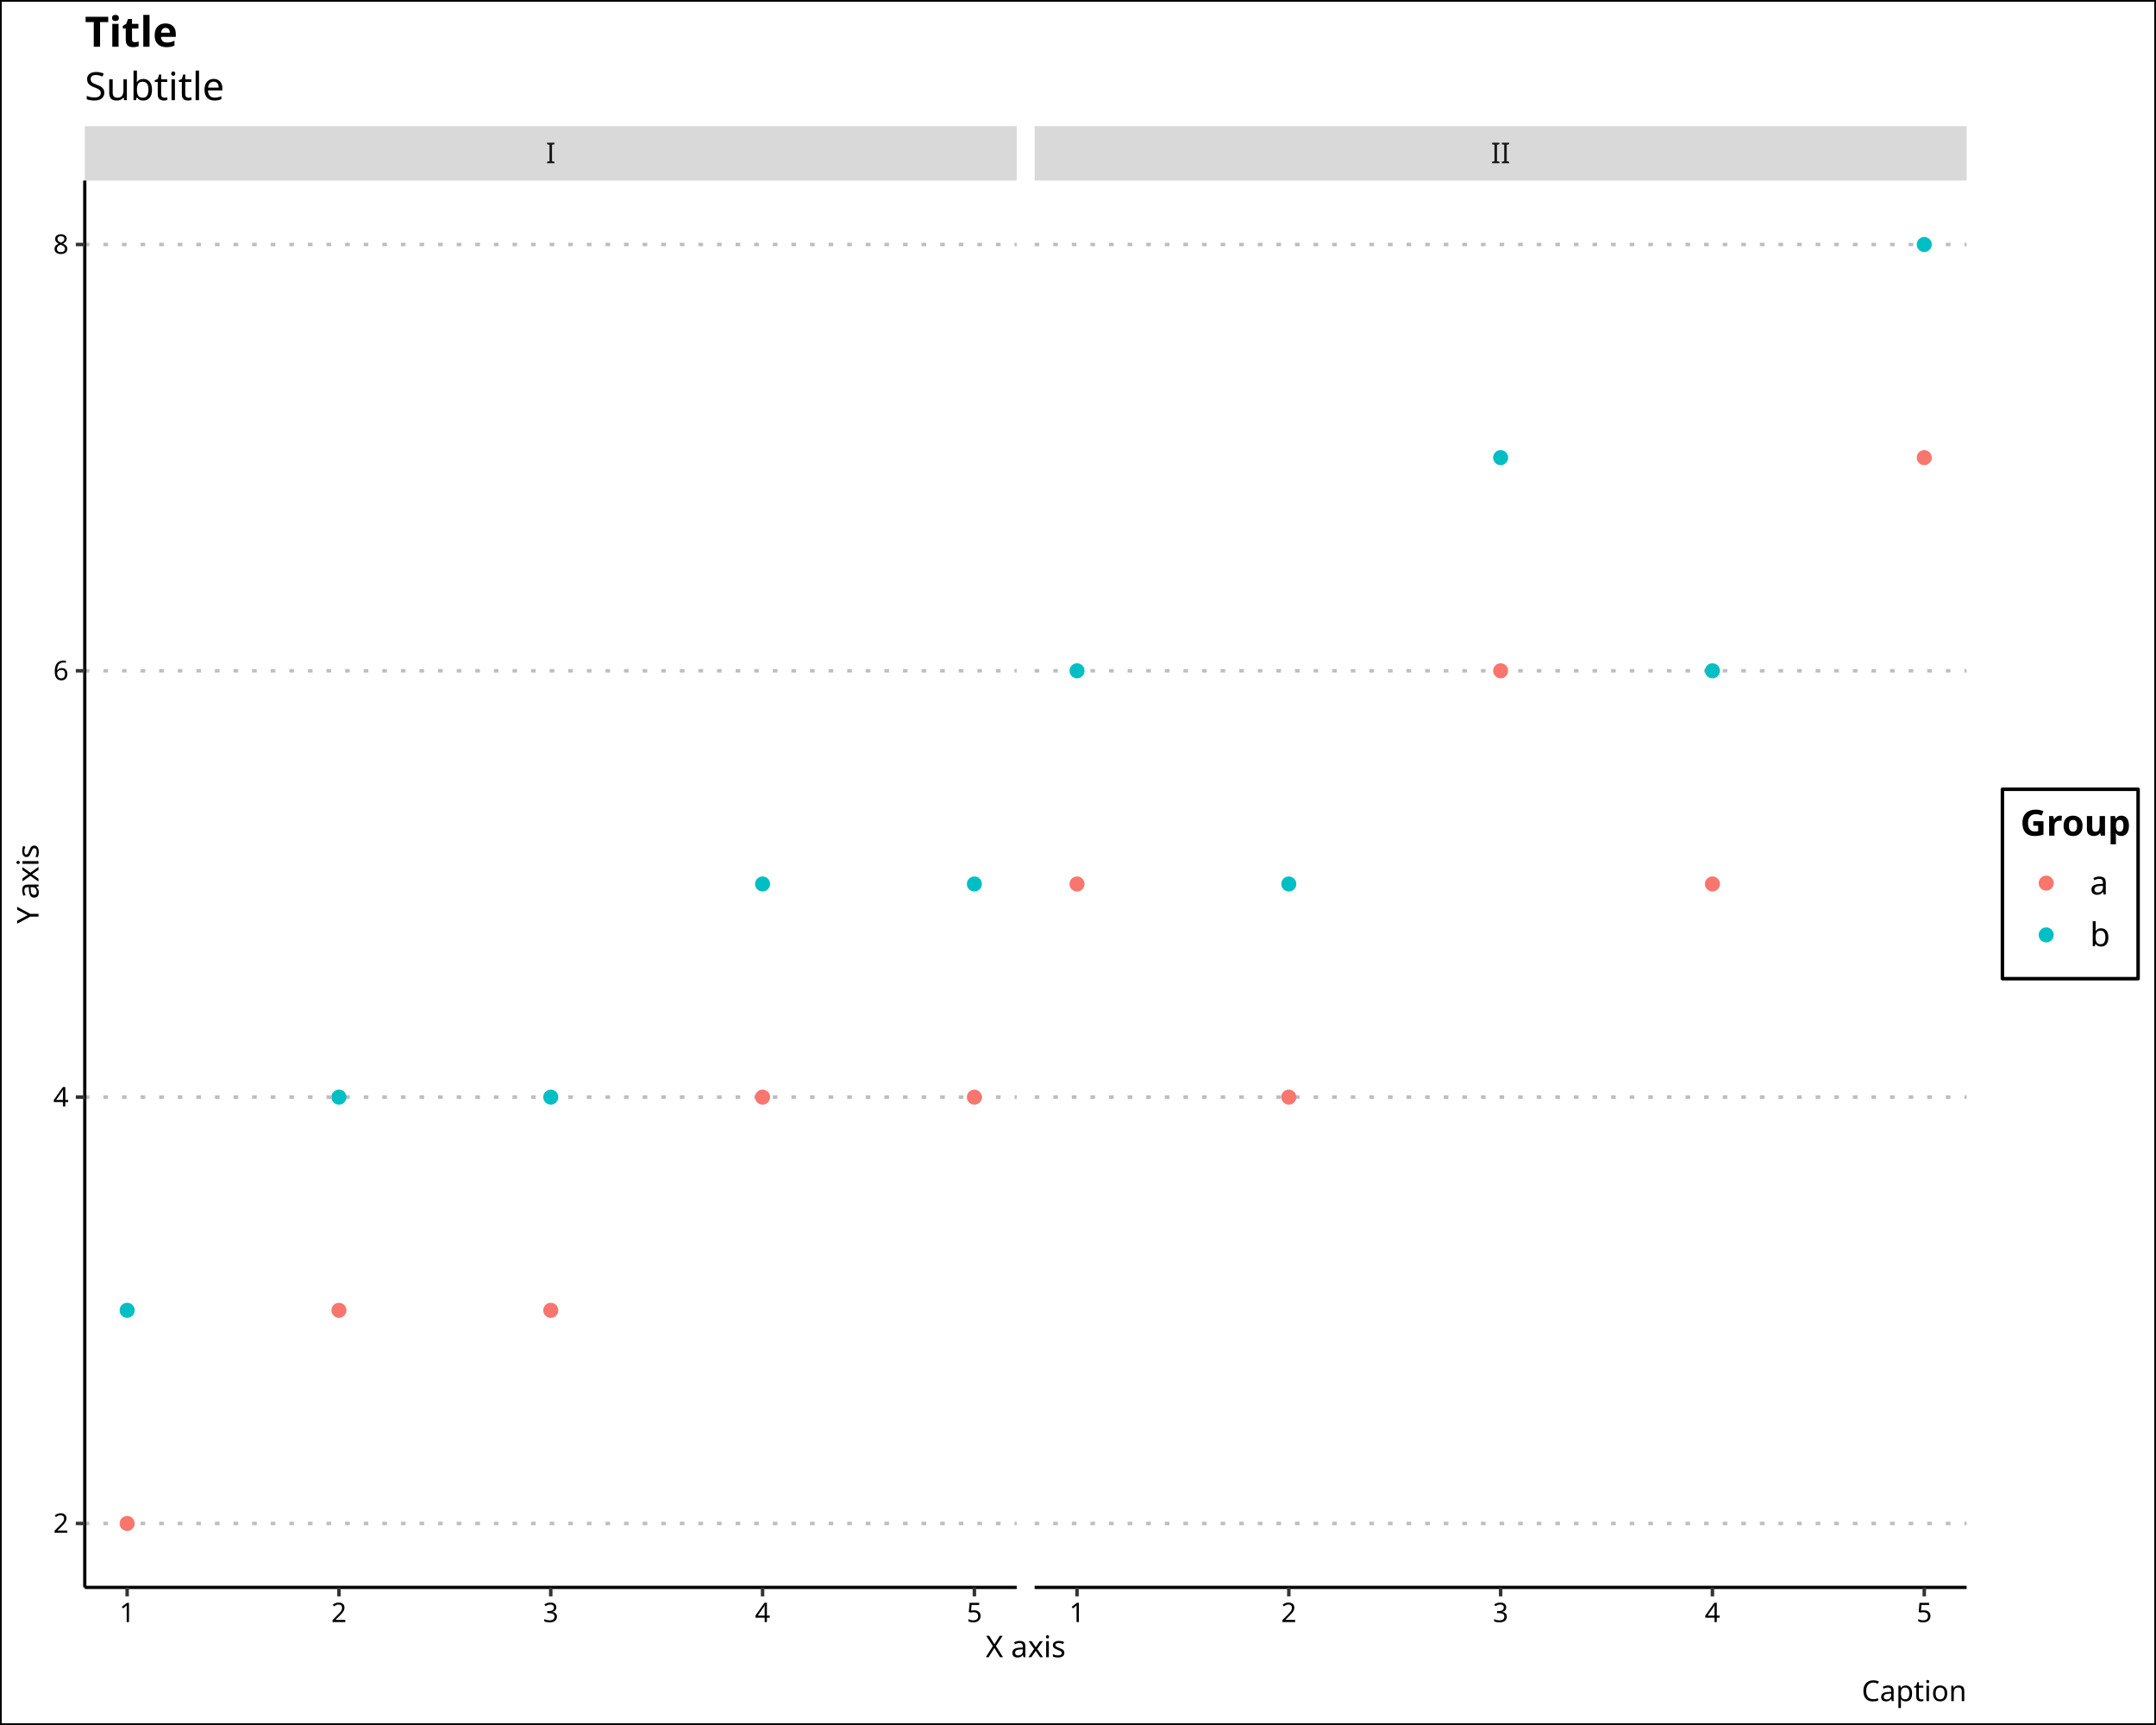
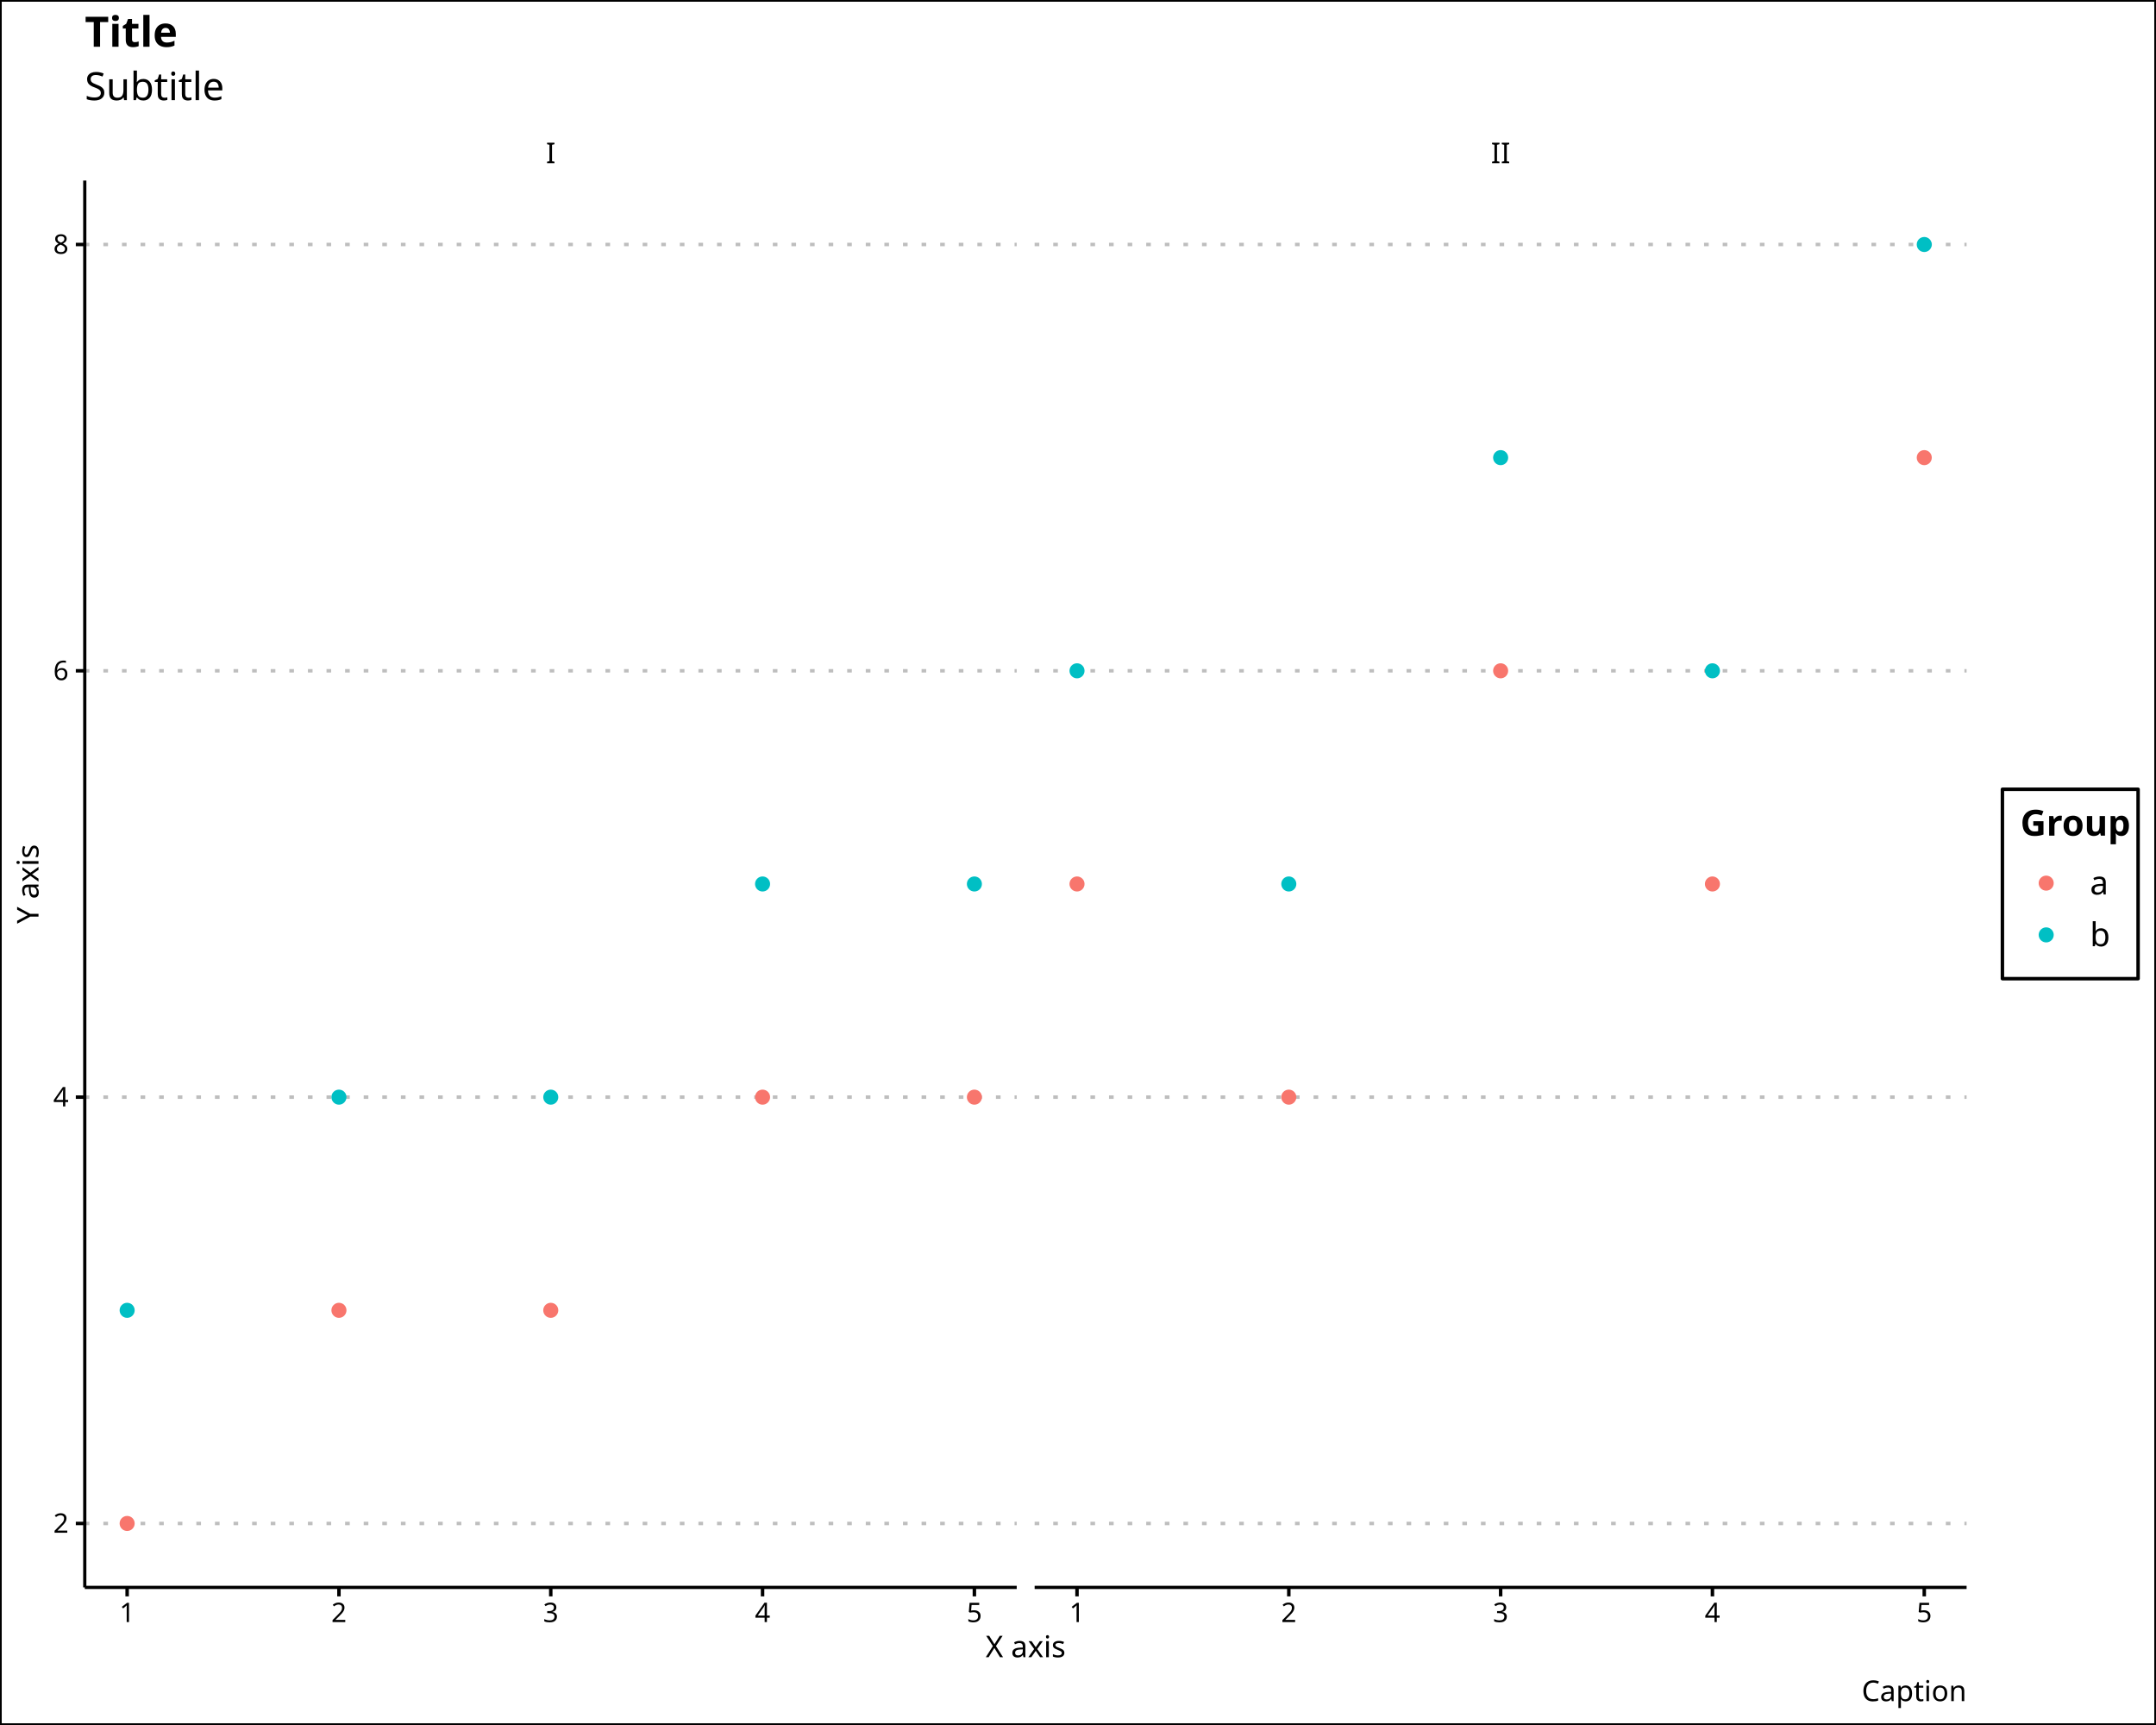
<svg xmlns="http://www.w3.org/2000/svg" class="svglite" data-engine-version="2.0" width="720.00pt" height="576.00pt" viewBox="0 0 720.00 576.00">
  <defs>
    <style type="text/css">
    .svglite line, .svglite polyline, .svglite polygon, .svglite path, .svglite rect, .svglite circle {
      fill: none;
      stroke: #000000;
      stroke-linecap: round;
      stroke-linejoin: round;
      stroke-miterlimit: 10.00;
    }
  </style>
  </defs>
  <rect width="100%" height="100%" style="stroke: none; fill: #FFFFFF;" />
  <defs>
    <clipPath id="cpMC4wMHw3MjAuMDB8MC4wMHw1NzYuMDA=">
      <rect x="0.00" y="0.00" width="720.00" height="576.00" />
    </clipPath>
  </defs>
  <g clip-path="url(#cpMC4wMHw3MjAuMDB8MC4wMHw1NzYuMDA=)">
    <rect x="-0" y="0.00" width="720.00" height="576.00" style="stroke-width: 1.16; fill: #FFFFFF;" />
  </g>
  <defs>
    <clipPath id="cpMjguMzF8MzM5LjU0fDYwLjI4fDUzMC4wNg==">
      <rect x="28.31" y="60.28" width="311.23" height="469.77" />
    </clipPath>
  </defs>
  <g clip-path="url(#cpMjguMzF8MzM5LjU0fDYwLjI4fDUzMC4wNg==)">
    <polyline points="28.31,508.70 339.54,508.70 " style="stroke-width: 1.16; stroke: #BEBEBE; stroke-dasharray: 1.55,4.66; stroke-linecap: butt;" />
    <polyline points="28.31,366.35 339.54,366.35 " style="stroke-width: 1.16; stroke: #BEBEBE; stroke-dasharray: 1.55,4.66; stroke-linecap: butt;" />
    <polyline points="28.31,223.99 339.54,223.99 " style="stroke-width: 1.16; stroke: #BEBEBE; stroke-dasharray: 1.55,4.66; stroke-linecap: butt;" />
    <polyline points="28.31,81.64 339.54,81.64 " style="stroke-width: 1.16; stroke: #BEBEBE; stroke-dasharray: 1.55,4.66; stroke-linecap: butt;" />
    <circle cx="42.46" cy="508.70" r="2.13" style="stroke-width: 0.77; stroke: #F8766D; fill: #F8766D;" />
    <circle cx="183.93" cy="437.53" r="2.13" style="stroke-width: 0.77; stroke: #F8766D; fill: #F8766D;" />
    <circle cx="325.40" cy="366.35" r="2.13" style="stroke-width: 0.77; stroke: #F8766D; fill: #F8766D;" />
    <circle cx="113.19" cy="437.53" r="2.13" style="stroke-width: 0.77; stroke: #F8766D; fill: #F8766D;" />
    <circle cx="254.66" cy="366.35" r="2.13" style="stroke-width: 0.77; stroke: #F8766D; fill: #F8766D;" />
    <circle cx="42.46" cy="437.53" r="2.13" style="stroke-width: 0.77; stroke: #00BFC4; fill: #00BFC4;" />
    <circle cx="183.93" cy="366.35" r="2.13" style="stroke-width: 0.77; stroke: #00BFC4; fill: #00BFC4;" />
    <circle cx="325.40" cy="295.17" r="2.13" style="stroke-width: 0.77; stroke: #00BFC4; fill: #00BFC4;" />
    <circle cx="113.19" cy="366.35" r="2.13" style="stroke-width: 0.77; stroke: #00BFC4; fill: #00BFC4;" />
    <circle cx="254.66" cy="295.17" r="2.13" style="stroke-width: 0.77; stroke: #00BFC4; fill: #00BFC4;" />
  </g>
  <g clip-path="url(#cpMC4wMHw3MjAuMDB8MC4wMHw1NzYuMDA=)">
</g>
  <defs>
    <clipPath id="cpMzQ1LjUyfDY1Ni43NXw2MC4yOHw1MzAuMDY=">
      <rect x="345.52" y="60.28" width="311.23" height="469.77" />
    </clipPath>
  </defs>
  <g clip-path="url(#cpMzQ1LjUyfDY1Ni43NXw2MC4yOHw1MzAuMDY=)">
    <polyline points="345.52,508.70 656.75,508.70 " style="stroke-width: 1.16; stroke: #BEBEBE; stroke-dasharray: 1.55,4.66; stroke-linecap: butt;" />
    <polyline points="345.52,366.35 656.75,366.35 " style="stroke-width: 1.16; stroke: #BEBEBE; stroke-dasharray: 1.55,4.66; stroke-linecap: butt;" />
    <polyline points="345.52,223.99 656.75,223.99 " style="stroke-width: 1.16; stroke: #BEBEBE; stroke-dasharray: 1.55,4.66; stroke-linecap: butt;" />
    <polyline points="345.52,81.64 656.75,81.64 " style="stroke-width: 1.16; stroke: #BEBEBE; stroke-dasharray: 1.55,4.66; stroke-linecap: butt;" />
    <circle cx="430.40" cy="366.35" r="2.13" style="stroke-width: 0.77; stroke: #F8766D; fill: #F8766D;" />
    <circle cx="571.87" cy="295.17" r="2.13" style="stroke-width: 0.77; stroke: #F8766D; fill: #F8766D;" />
    <circle cx="359.67" cy="295.17" r="2.13" style="stroke-width: 0.77; stroke: #F8766D; fill: #F8766D;" />
    <circle cx="501.14" cy="223.99" r="2.13" style="stroke-width: 0.77; stroke: #F8766D; fill: #F8766D;" />
    <circle cx="642.61" cy="152.81" r="2.13" style="stroke-width: 0.77; stroke: #F8766D; fill: #F8766D;" />
    <circle cx="430.40" cy="295.17" r="2.13" style="stroke-width: 0.77; stroke: #00BFC4; fill: #00BFC4;" />
    <circle cx="571.87" cy="223.99" r="2.13" style="stroke-width: 0.77; stroke: #00BFC4; fill: #00BFC4;" />
    <circle cx="359.67" cy="223.99" r="2.13" style="stroke-width: 0.77; stroke: #00BFC4; fill: #00BFC4;" />
    <circle cx="501.14" cy="152.81" r="2.13" style="stroke-width: 0.77; stroke: #00BFC4; fill: #00BFC4;" />
    <circle cx="642.61" cy="81.64" r="2.13" style="stroke-width: 0.77; stroke: #00BFC4; fill: #00BFC4;" />
  </g>
  <g clip-path="url(#cpMC4wMHw3MjAuMDB8MC4wMHw1NzYuMDA=)">
</g>
  <defs>
    <clipPath id="cpMjguMzF8MzM5LjU0fDQyLjEyfDYwLjI4">
      <rect x="28.31" y="42.12" width="311.23" height="18.16" />
    </clipPath>
  </defs>
  <g clip-path="url(#cpMjguMzF8MzM5LjU0fDQyLjEyfDYwLjI4)">
-     <rect x="28.31" y="42.12" width="311.23" height="18.16" style="stroke-width: 1.16; stroke: none; fill: #D9D9D9;" />
-     <text x="183.93" y="54.50" text-anchor="middle" style="font-size: 9.60px; fill: #1A1A1A; font-family: sans;" textLength="2.67px" lengthAdjust="spacingAndGlyphs">I</text>
+     <rect x="28.31" y="42.12" width="311.23" height="18.16" style="stroke-width: 1.16; stroke: none; fill: #FFFFFF;" />
+     <text x="183.93" y="54.50" text-anchor="middle" style="font-size: 9.60px; font-family: sans;" textLength="2.67px" lengthAdjust="spacingAndGlyphs">I</text>
  </g>
  <g clip-path="url(#cpMC4wMHw3MjAuMDB8MC4wMHw1NzYuMDA=)">
</g>
  <defs>
    <clipPath id="cpMzQ1LjUyfDY1Ni43NXw0Mi4xMnw2MC4yOA==">
      <rect x="345.52" y="42.12" width="311.23" height="18.16" />
    </clipPath>
  </defs>
  <g clip-path="url(#cpMzQ1LjUyfDY1Ni43NXw0Mi4xMnw2MC4yOA==)">
-     <rect x="345.52" y="42.12" width="311.23" height="18.16" style="stroke-width: 1.16; stroke: none; fill: #D9D9D9;" />
-     <text x="501.14" y="54.50" text-anchor="middle" style="font-size: 9.60px; fill: #1A1A1A; font-family: sans;" textLength="5.33px" lengthAdjust="spacingAndGlyphs">II</text>
+     <rect x="345.52" y="42.12" width="311.23" height="18.16" style="stroke-width: 1.16; stroke: none; fill: #FFFFFF;" />
+     <text x="501.14" y="54.50" text-anchor="middle" style="font-size: 9.60px; font-family: sans;" textLength="5.33px" lengthAdjust="spacingAndGlyphs">II</text>
  </g>
  <g clip-path="url(#cpMC4wMHw3MjAuMDB8MC4wMHw1NzYuMDA=)">
    <polyline points="28.31,530.06 339.54,530.06 " style="stroke-width: 1.07; stroke-linecap: butt;" />
-     <polyline points="42.46,533.05 42.46,530.06 " style="stroke-width: 1.16; stroke: #333333; stroke-linecap: butt;" />
-     <polyline points="113.19,533.05 113.19,530.06 " style="stroke-width: 1.16; stroke: #333333; stroke-linecap: butt;" />
-     <polyline points="183.93,533.05 183.93,530.06 " style="stroke-width: 1.16; stroke: #333333; stroke-linecap: butt;" />
-     <polyline points="254.66,533.05 254.66,530.06 " style="stroke-width: 1.16; stroke: #333333; stroke-linecap: butt;" />
-     <polyline points="325.40,533.05 325.40,530.06 " style="stroke-width: 1.16; stroke: #333333; stroke-linecap: butt;" />
+     <polyline points="42.46,533.05 42.46,530.06 " style="stroke-width: 1.16; stroke-linecap: butt;" />
+     <polyline points="113.19,533.05 113.19,530.06 " style="stroke-width: 1.16; stroke-linecap: butt;" />
+     <polyline points="183.93,533.05 183.93,530.06 " style="stroke-width: 1.16; stroke-linecap: butt;" />
+     <polyline points="254.66,533.05 254.66,530.06 " style="stroke-width: 1.16; stroke-linecap: butt;" />
+     <polyline points="325.40,533.05 325.40,530.06 " style="stroke-width: 1.16; stroke-linecap: butt;" />
    <text x="42.46" y="541.63" text-anchor="middle" style="font-size: 9.00px; font-family: sans;" textLength="5.01px" lengthAdjust="spacingAndGlyphs">1</text>
    <text x="113.19" y="541.63" text-anchor="middle" style="font-size: 9.00px; font-family: sans;" textLength="5.01px" lengthAdjust="spacingAndGlyphs">2</text>
    <text x="183.93" y="541.63" text-anchor="middle" style="font-size: 9.00px; font-family: sans;" textLength="5.01px" lengthAdjust="spacingAndGlyphs">3</text>
    <text x="254.66" y="541.63" text-anchor="middle" style="font-size: 9.00px; font-family: sans;" textLength="5.01px" lengthAdjust="spacingAndGlyphs">4</text>
    <text x="325.40" y="541.63" text-anchor="middle" style="font-size: 9.00px; font-family: sans;" textLength="5.01px" lengthAdjust="spacingAndGlyphs">5</text>
    <polyline points="345.52,530.06 656.75,530.06 " style="stroke-width: 1.07; stroke-linecap: butt;" />
-     <polyline points="359.67,533.05 359.67,530.06 " style="stroke-width: 1.16; stroke: #333333; stroke-linecap: butt;" />
-     <polyline points="430.40,533.05 430.40,530.06 " style="stroke-width: 1.16; stroke: #333333; stroke-linecap: butt;" />
-     <polyline points="501.14,533.05 501.14,530.06 " style="stroke-width: 1.16; stroke: #333333; stroke-linecap: butt;" />
-     <polyline points="571.87,533.05 571.87,530.06 " style="stroke-width: 1.16; stroke: #333333; stroke-linecap: butt;" />
-     <polyline points="642.61,533.05 642.61,530.06 " style="stroke-width: 1.16; stroke: #333333; stroke-linecap: butt;" />
+     <polyline points="359.67,533.05 359.67,530.06 " style="stroke-width: 1.16; stroke-linecap: butt;" />
+     <polyline points="430.40,533.05 430.40,530.06 " style="stroke-width: 1.16; stroke-linecap: butt;" />
+     <polyline points="501.14,533.05 501.14,530.06 " style="stroke-width: 1.16; stroke-linecap: butt;" />
+     <polyline points="571.87,533.05 571.87,530.06 " style="stroke-width: 1.16; stroke-linecap: butt;" />
+     <polyline points="642.61,533.05 642.61,530.06 " style="stroke-width: 1.16; stroke-linecap: butt;" />
    <text x="359.67" y="541.63" text-anchor="middle" style="font-size: 9.00px; font-family: sans;" textLength="5.01px" lengthAdjust="spacingAndGlyphs">1</text>
    <text x="430.40" y="541.63" text-anchor="middle" style="font-size: 9.00px; font-family: sans;" textLength="5.01px" lengthAdjust="spacingAndGlyphs">2</text>
    <text x="501.14" y="541.63" text-anchor="middle" style="font-size: 9.00px; font-family: sans;" textLength="5.01px" lengthAdjust="spacingAndGlyphs">3</text>
    <text x="571.87" y="541.63" text-anchor="middle" style="font-size: 9.00px; font-family: sans;" textLength="5.01px" lengthAdjust="spacingAndGlyphs">4</text>
    <text x="642.61" y="541.63" text-anchor="middle" style="font-size: 9.00px; font-family: sans;" textLength="5.01px" lengthAdjust="spacingAndGlyphs">5</text>
    <polyline points="28.31,530.06 28.31,60.28 " style="stroke-width: 1.07; stroke-linecap: butt;" />
    <text x="22.93" y="511.80" text-anchor="end" style="font-size: 9.00px; font-family: sans;" textLength="5.01px" lengthAdjust="spacingAndGlyphs">2</text>
    <text x="22.93" y="369.44" text-anchor="end" style="font-size: 9.00px; font-family: sans;" textLength="5.01px" lengthAdjust="spacingAndGlyphs">4</text>
    <text x="22.93" y="227.09" text-anchor="end" style="font-size: 9.00px; font-family: sans;" textLength="5.01px" lengthAdjust="spacingAndGlyphs">6</text>
    <text x="22.93" y="84.73" text-anchor="end" style="font-size: 9.00px; font-family: sans;" textLength="5.01px" lengthAdjust="spacingAndGlyphs">8</text>
-     <polyline points="25.32,508.70 28.31,508.70 " style="stroke-width: 1.16; stroke: #333333; stroke-linecap: butt;" />
-     <polyline points="25.32,366.35 28.31,366.35 " style="stroke-width: 1.16; stroke: #333333; stroke-linecap: butt;" />
-     <polyline points="25.32,223.99 28.31,223.99 " style="stroke-width: 1.16; stroke: #333333; stroke-linecap: butt;" />
-     <polyline points="25.32,81.64 28.31,81.64 " style="stroke-width: 1.16; stroke: #333333; stroke-linecap: butt;" />
+     <polyline points="25.32,508.70 28.31,508.70 " style="stroke-width: 1.16; stroke-linecap: butt;" />
+     <polyline points="25.32,366.35 28.31,366.35 " style="stroke-width: 1.16; stroke-linecap: butt;" />
+     <polyline points="25.32,223.99 28.31,223.99 " style="stroke-width: 1.16; stroke-linecap: butt;" />
+     <polyline points="25.32,81.64 28.31,81.64 " style="stroke-width: 1.16; stroke-linecap: butt;" />
    <text x="342.53" y="553.37" text-anchor="middle" style="font-size: 10.00px; font-family: sans;" textLength="27.24px" lengthAdjust="spacingAndGlyphs">X axis</text>
    <text transform="translate(12.86,295.17) rotate(-90)" text-anchor="middle" style="font-size: 10.00px; font-family: sans;" textLength="27.24px" lengthAdjust="spacingAndGlyphs">Y axis</text>
    <rect x="668.71" y="263.55" width="45.31" height="63.24" style="stroke-width: 1.16; fill: #FFFFFF;" />
    <text x="674.69" y="279.03" style="font-size: 12.00px; font-weight: bold; font-family: sans;" textLength="33.36px" lengthAdjust="spacingAndGlyphs">Group</text>
    <rect x="674.69" y="286.25" width="17.28" height="17.28" style="stroke-width: 1.16; stroke: none; fill: #FFFFFF;" />
    <circle cx="683.33" cy="294.89" r="2.13" style="stroke-width: 0.77; stroke: #F8766D; fill: #F8766D;" />
    <rect x="674.69" y="303.53" width="17.28" height="17.28" style="stroke-width: 1.16; stroke: none; fill: #FFFFFF;" />
    <circle cx="683.33" cy="312.17" r="2.13" style="stroke-width: 0.77; stroke: #00BFC4; fill: #00BFC4;" />
    <text x="697.94" y="298.68" style="font-size: 11.00px; font-family: sans;" textLength="6.12px" lengthAdjust="spacingAndGlyphs">a</text>
    <text x="697.94" y="315.96" style="font-size: 11.00px; font-family: sans;" textLength="6.12px" lengthAdjust="spacingAndGlyphs">b</text>
    <text x="28.31" y="33.44" style="font-size: 13.00px; font-family: sans;" textLength="43.36px" lengthAdjust="spacingAndGlyphs">Subtitle</text>
    <text x="28.31" y="15.61" style="font-size: 14.00px; font-weight: bold; font-family: sans;" textLength="26.44px" lengthAdjust="spacingAndGlyphs">Title</text>
    <text x="656.75" y="568.03" text-anchor="end" style="font-size: 9.60px; font-family: sans;" textLength="33.09px" lengthAdjust="spacingAndGlyphs">Caption</text>
  </g>
</svg>
